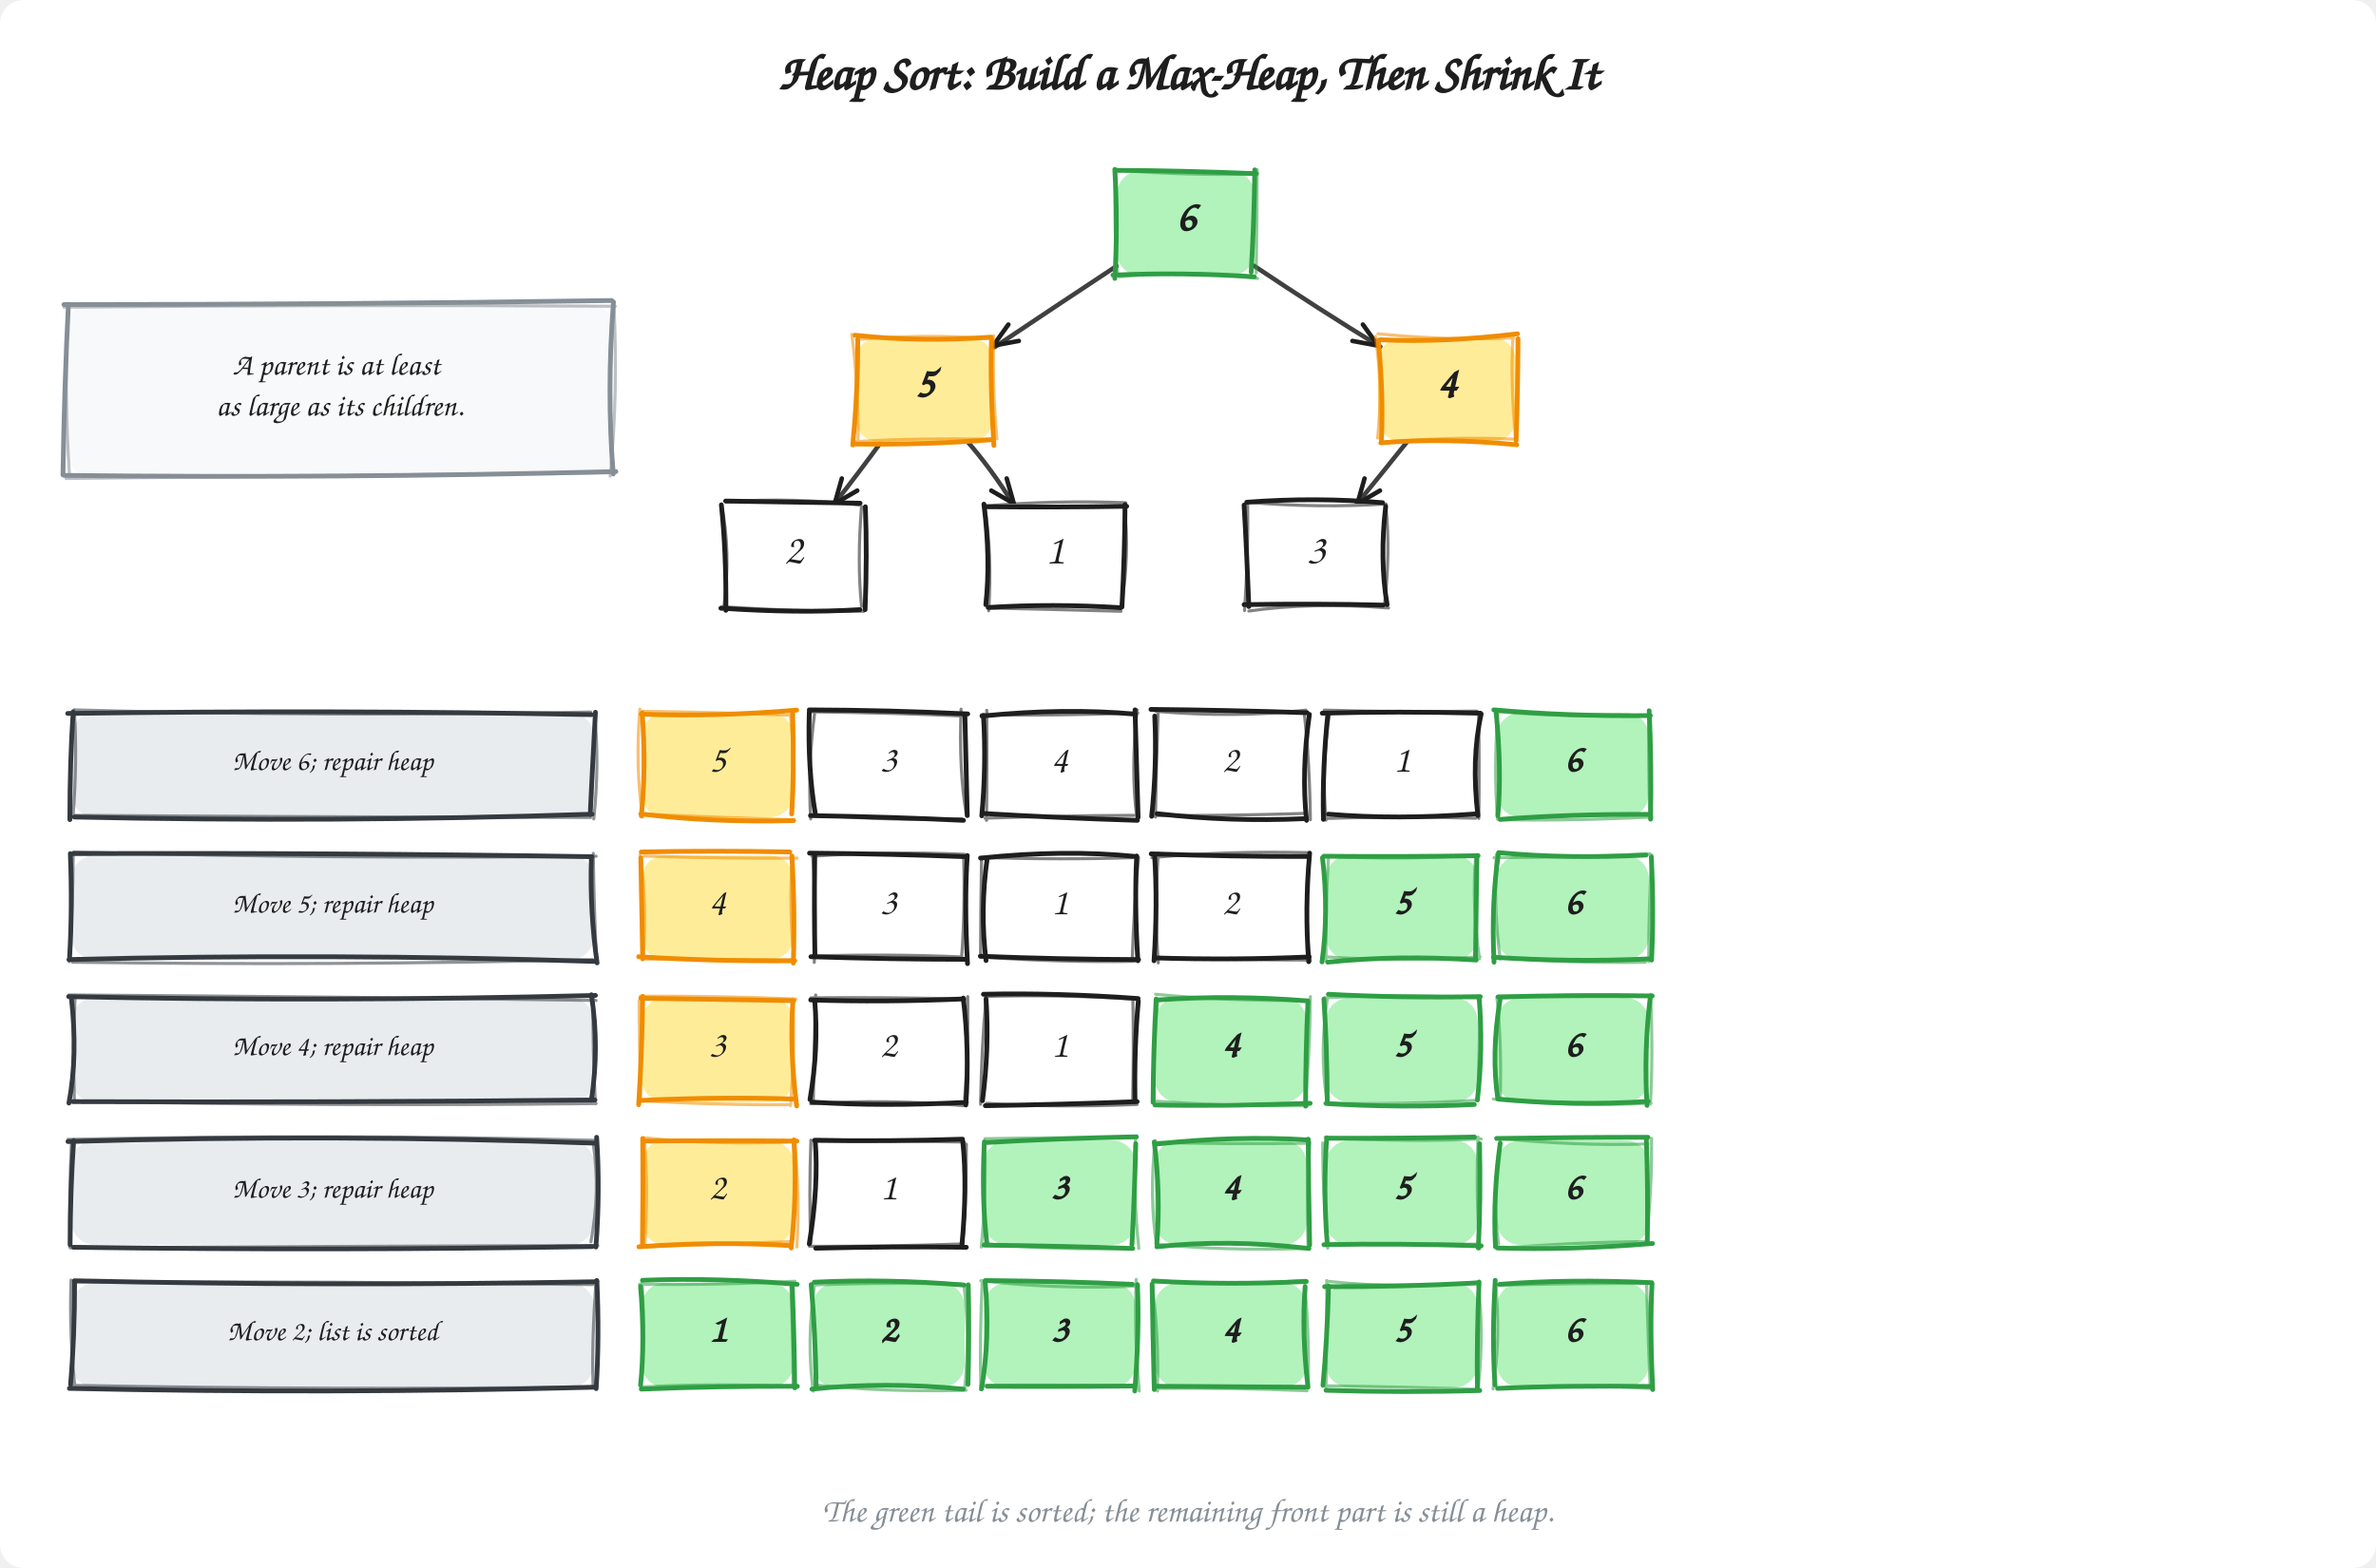
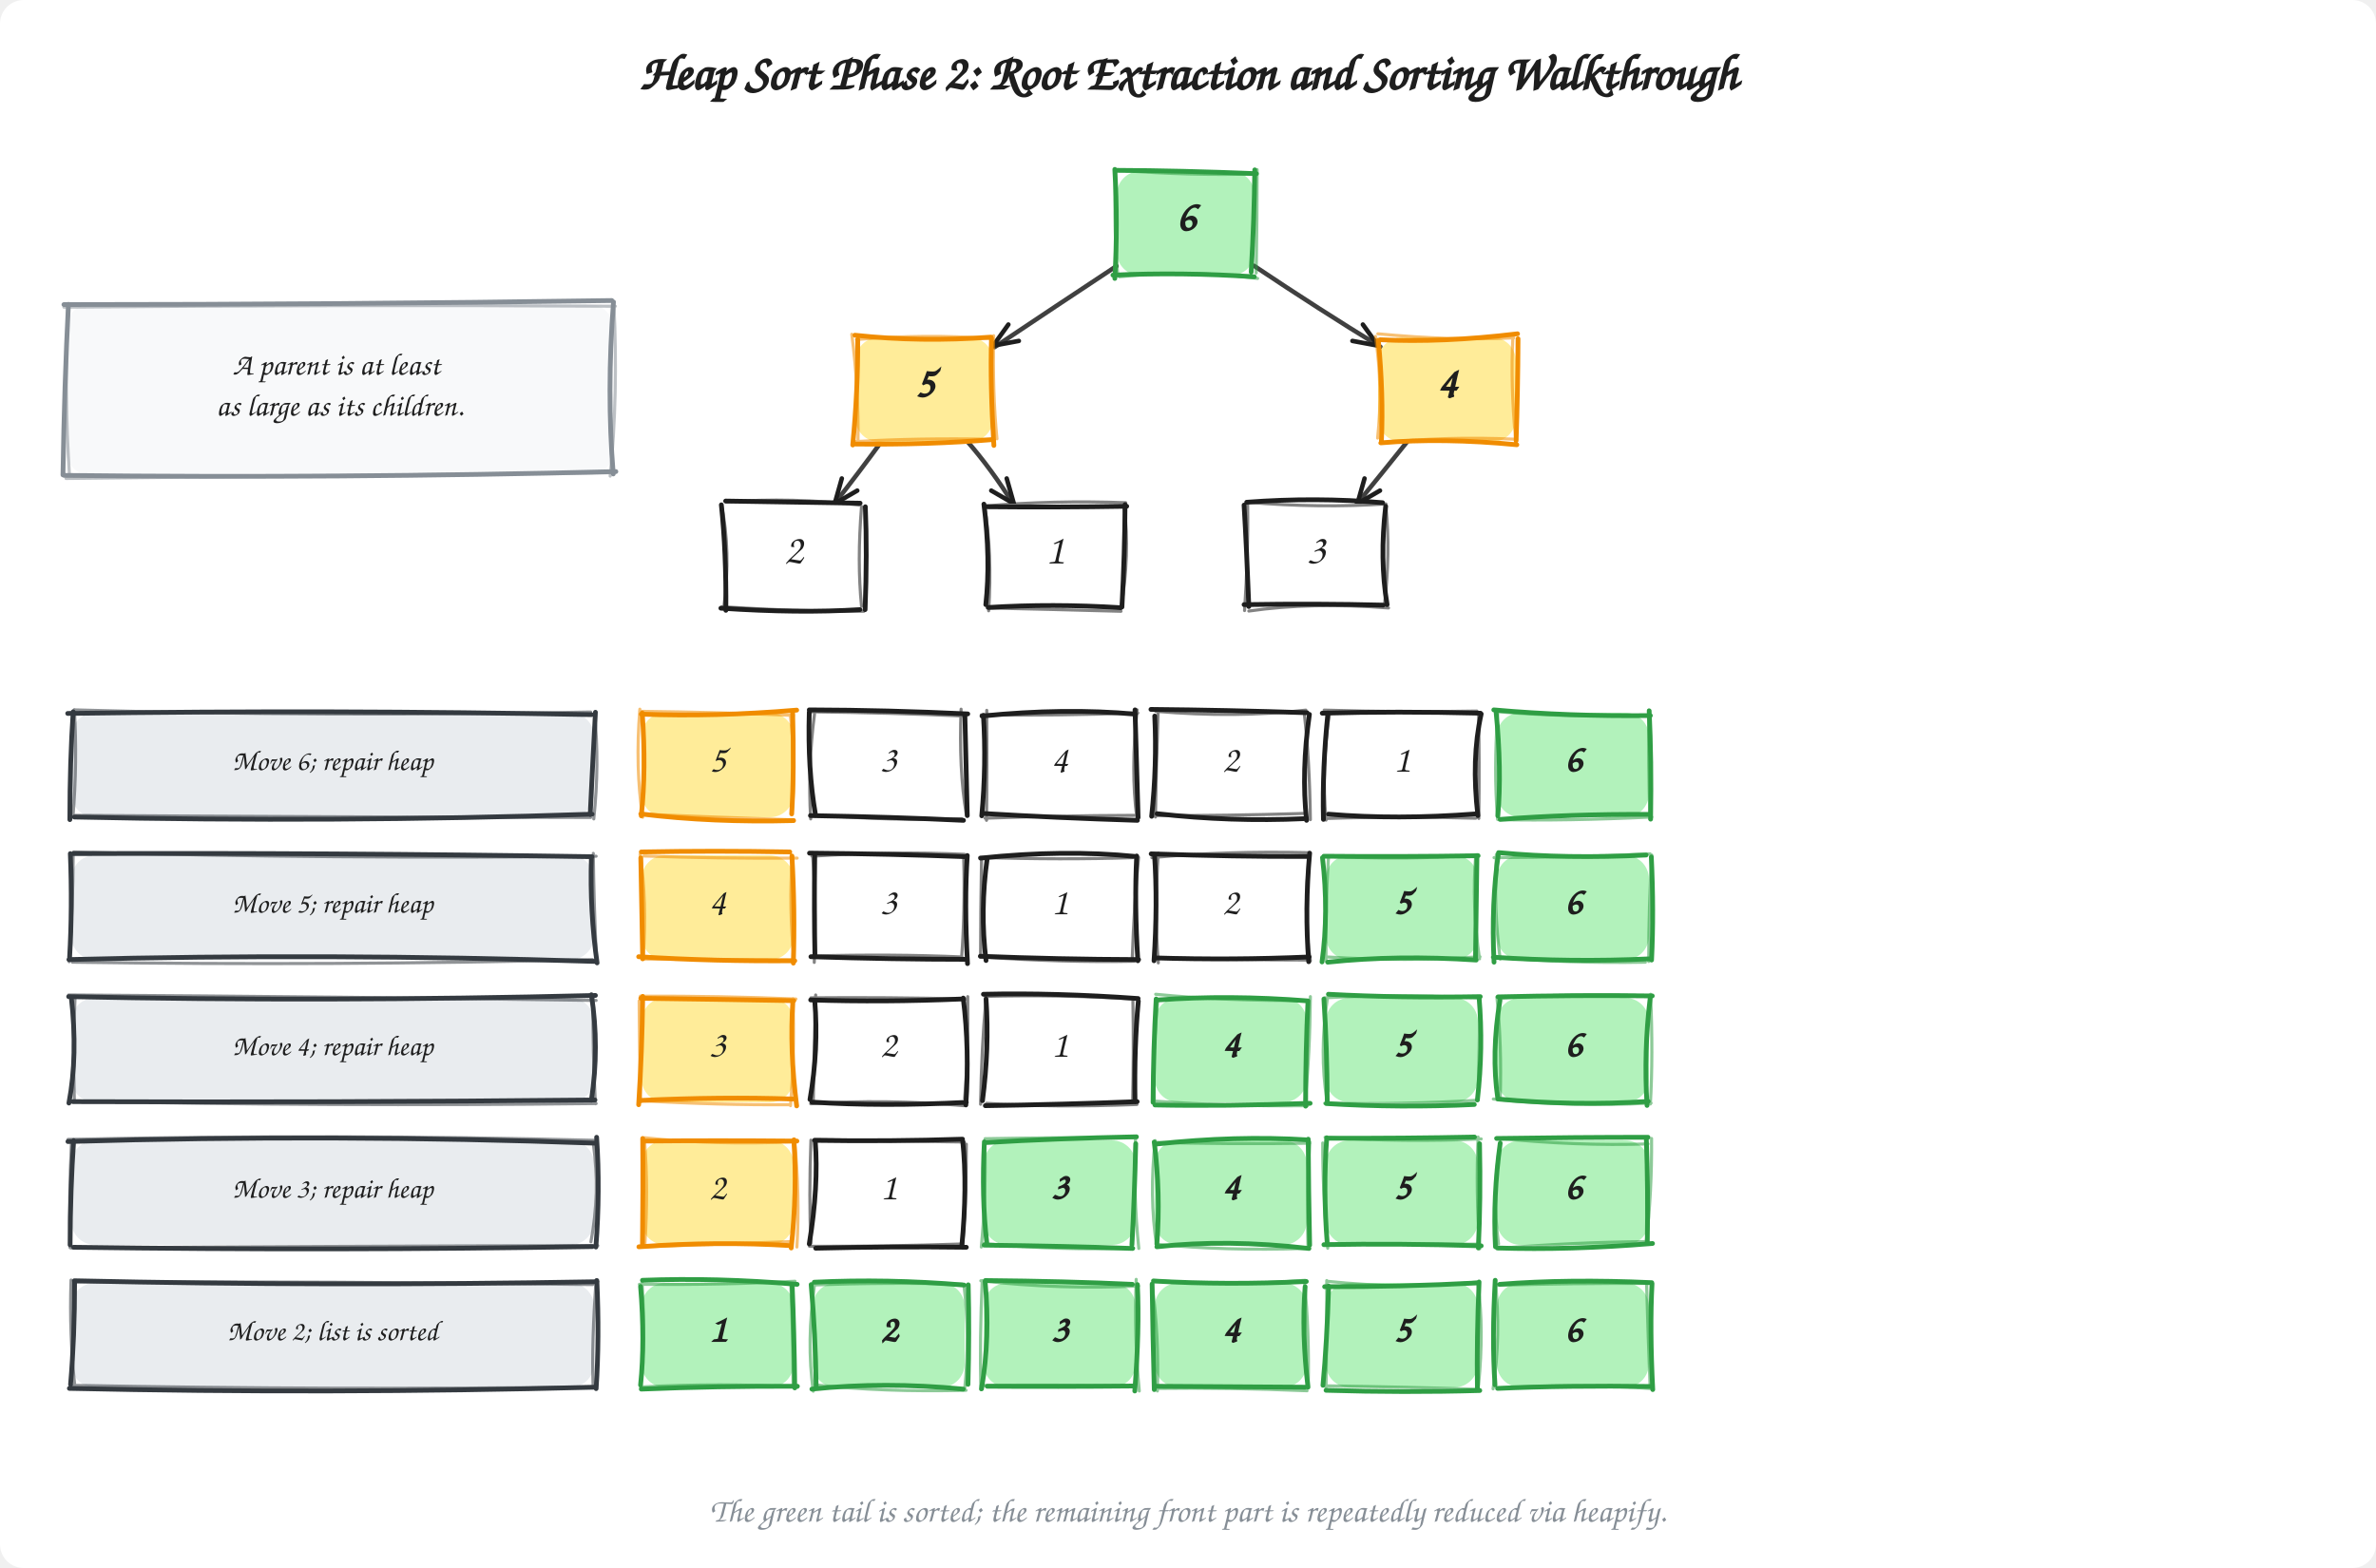
- <svg xmlns="http://www.w3.org/2000/svg" width="1000" height="660" viewBox="0 0 1000 660" role="img" aria-label="Heap Sort: Build a Max-Heap, Then Shrink It">
+ <svg xmlns="http://www.w3.org/2000/svg" width="1000" height="660" viewBox="0 0 1000 660" role="img" aria-label="Heap Sort Phase 2: Root Extraction and Sorting Walkthrough">
  <rect width="1000" height="660" fill="#ffffff" rx="10" />
  <text text-anchor="middle" dominant-baseline="central" font-family="&quot;Segoe Print&quot;, &quot;Bradley Hand&quot;, Chilanka, &quot;Comic Sans MS&quot;, &quot;Comic Neue&quot;, cursive" font-size="21" font-weight="bold" fill="#1e1e1e">
-     <tspan x="500.0" y="34.0">Heap Sort: Build a Max-Heap, Then Shrink It</tspan>
+     <tspan x="500.0" y="34.0">Heap Sort Phase 2: Root Extraction and Sorting Walkthrough</tspan>
  </text>
  <path d="M469.9 112.0 Q444.0 129.1 418.6 146.1" fill="none" stroke="#1e1e1e" stroke-width="1.9" stroke-linecap="round" opacity="0.85" />
  <path d="M424.4 136.6 L418.0 145.5 L428.8 143.5" fill="none" stroke="#1e1e1e" stroke-width="1.9" stroke-linecap="round" stroke-linejoin="round" />
  <path d="M527.8 111.9 Q555.3 130.3 581.0 146.0" fill="none" stroke="#1e1e1e" stroke-width="1.9" stroke-linecap="round" opacity="0.85" />
  <path d="M569.2 143.5 L580.0 145.5 L573.6 136.6" fill="none" stroke="#1e1e1e" stroke-width="1.9" stroke-linecap="round" stroke-linejoin="round" />
  <path d="M371.1 185.7 Q361.2 199.3 351.4 211.7" fill="none" stroke="#1e1e1e" stroke-width="1.9" stroke-linecap="round" opacity="0.85" />
  <path d="M354.3 201.4 L351.3 212.0 L360.8 206.5" fill="none" stroke="#1e1e1e" stroke-width="1.9" stroke-linecap="round" stroke-linejoin="round" />
  <path d="M406.6 185.2 Q417.4 197.5 426.7 212.6" fill="none" stroke="#1e1e1e" stroke-width="1.9" stroke-linecap="round" opacity="0.85" />
  <path d="M417.2 206.5 L426.7 212.0 L423.7 201.4" fill="none" stroke="#1e1e1e" stroke-width="1.9" stroke-linecap="round" stroke-linejoin="round" />
  <path d="M592.5 185.6 Q581.8 199.0 571.0 212.2" fill="none" stroke="#1e1e1e" stroke-width="1.9" stroke-linecap="round" opacity="0.85" />
  <path d="M574.3 201.4 L571.3 212.0 L580.8 206.5" fill="none" stroke="#1e1e1e" stroke-width="1.9" stroke-linecap="round" stroke-linejoin="round" />
  <rect x="28.0" y="128.0" width="230.0" height="72.0" rx="10" fill="#f8f9fa" />
  <path d="M26.9 128.2 Q142.4 128.2 257.5 126.5 M258.2 127.1 Q255.3 164.9 258.1 199.5 M259.2 198.5 Q142.5 201.4 27.0 200.1 M26.5 199.9 Q27.1 161.5 28.8 128.1" fill="none" stroke="#868e96" stroke-width="2" stroke-linecap="round" />
  <path d="M26.9 129.3 Q144.1 128.2 259.0 128.9 M258.4 128.6 Q260.2 166.1 256.8 200.4 M256.9 199.0 Q142.4 200.1 27.8 201.4 M29.3 201.1 Q26.9 165.2 28.6 129.1" fill="none" stroke="#868e96" stroke-width="1.3" stroke-linecap="round" opacity="0.55" />
  <text text-anchor="middle" dominant-baseline="central" font-family="&quot;Segoe Print&quot;, &quot;Bradley Hand&quot;, Chilanka, &quot;Comic Sans MS&quot;, &quot;Comic Neue&quot;, cursive" font-size="13" font-weight="normal" fill="#1e1e1e">
    <tspan x="143.0" y="155.4">A parent is at least</tspan>
    <tspan x="143.0" y="172.6">as large as its children.</tspan>
  </text>
  <rect x="470.0" y="72.0" width="58.0" height="44.0" rx="10" fill="#b2f2bb" />
  <path d="M470.1 71.7 Q496.4 71.8 528.8 73.1 M528.1 71.5 Q527.9 91.9 526.6 114.5 M527.9 116.5 Q497.4 114.5 468.4 115.8 M469.2 117.2 Q470.5 94.6 469.2 71.3" fill="none" stroke="#2f9e44" stroke-width="2" stroke-linecap="round" />
  <path d="M471.4 71.7 Q501.3 74.0 528.1 73.2 M529.1 71.4 Q529.1 91.2 528.7 114.9 M529.3 117.2 Q500.6 113.4 471.1 116.5 M470.4 115.2 Q468.7 96.8 469.5 72.2" fill="none" stroke="#2f9e44" stroke-width="1.3" stroke-linecap="round" opacity="0.55" />
  <text text-anchor="middle" dominant-baseline="central" font-family="&quot;Segoe Print&quot;, &quot;Bradley Hand&quot;, Chilanka, &quot;Comic Sans MS&quot;, &quot;Comic Neue&quot;, cursive" font-size="18" font-weight="bold" fill="#1e1e1e">
    <tspan x="499.0" y="94.0">6</tspan>
  </text>
  <rect x="360.0" y="142.0" width="58.0" height="44.0" rx="10" fill="#ffec99" />
  <path d="M359.8 141.1 Q387.5 144.1 417.1 141.9 M417.3 142.3 Q416.7 161.8 418.3 187.5 M418.2 185.0 Q390.7 187.3 359.2 186.9 M358.9 187.3 Q361.1 164.2 361.0 142.9" fill="none" stroke="#f08c00" stroke-width="2" stroke-linecap="round" />
  <path d="M360.5 142.9 Q389.7 140.5 416.6 142.5 M418.2 141.3 Q417.7 165.7 419.6 184.7 M417.4 184.9 Q386.2 184.3 359.6 185.9 M361.1 186.8 Q361.5 163.9 358.5 140.7" fill="none" stroke="#f08c00" stroke-width="1.3" stroke-linecap="round" opacity="0.55" />
  <text text-anchor="middle" dominant-baseline="central" font-family="&quot;Segoe Print&quot;, &quot;Bradley Hand&quot;, Chilanka, &quot;Comic Sans MS&quot;, &quot;Comic Neue&quot;, cursive" font-size="18" font-weight="bold" fill="#1e1e1e">
    <tspan x="389.0" y="164.0">5</tspan>
  </text>
  <rect x="580.0" y="142.0" width="58.0" height="44.0" rx="10" fill="#ffec99" />
  <path d="M580.9 143.0 Q607.0 144.3 638.7 140.5 M638.9 142.6 Q638.8 165.0 638.1 185.5 M638.4 187.2 Q607.1 184.2 581.2 186.4 M581.4 185.7 Q582.3 166.0 580.1 143.2" fill="none" stroke="#f08c00" stroke-width="2" stroke-linecap="round" />
  <path d="M579.9 140.5 Q611.0 143.5 637.1 142.2 M636.7 142.8 Q635.7 161.5 637.9 185.1 M638.3 184.9 Q607.7 183.5 580.8 186.6 M579.8 184.4 Q582.1 163.2 578.9 141.6" fill="none" stroke="#f08c00" stroke-width="1.3" stroke-linecap="round" opacity="0.55" />
  <text text-anchor="middle" dominant-baseline="central" font-family="&quot;Segoe Print&quot;, &quot;Bradley Hand&quot;, Chilanka, &quot;Comic Sans MS&quot;, &quot;Comic Neue&quot;, cursive" font-size="18" font-weight="bold" fill="#1e1e1e">
    <tspan x="609.0" y="164.0">4</tspan>
  </text>
  <rect x="305.0" y="212.0" width="58.0" height="44.0" rx="10" fill="#ffffff" />
  <path d="M305.4 210.9 Q336.5 211.4 362.0 211.8 M364.2 213.3 Q365.0 232.9 364.1 256.6 M361.9 256.6 Q336.3 258.2 303.4 256.0 M305.5 256.9 Q305.7 232.5 303.6 212.5" fill="none" stroke="#1e1e1e" stroke-width="2" stroke-linecap="round" />
  <path d="M305.6 211.3 Q333.7 209.2 361.6 212.6 M362.6 213.2 Q360.7 236.4 362.6 255.2 M363.6 257.3 Q335.8 257.4 303.9 255.4 M304.7 255.2 Q307.7 231.9 303.6 212.2" fill="none" stroke="#1e1e1e" stroke-width="1.3" stroke-linecap="round" opacity="0.55" />
  <text text-anchor="middle" dominant-baseline="central" font-family="&quot;Segoe Print&quot;, &quot;Bradley Hand&quot;, Chilanka, &quot;Comic Sans MS&quot;, &quot;Comic Neue&quot;, cursive" font-size="18" font-weight="normal" fill="#1e1e1e">
    <tspan x="334.0" y="234.0">2</tspan>
  </text>
  <rect x="415.0" y="212.0" width="58.0" height="44.0" rx="10" fill="#ffffff" />
  <path d="M415.0 213.3 Q444.8 213.6 474.2 213.1 M473.5 212.4 Q473.4 232.7 472.2 255.5 M471.7 255.8 Q442.9 254.0 416.0 255.7 M414.9 254.5 Q417.0 235.5 414.1 212.2" fill="none" stroke="#1e1e1e" stroke-width="2" stroke-linecap="round" />
  <path d="M414.4 213.0 Q443.4 210.5 473.8 211.6 M473.2 213.5 Q475.6 233.5 471.8 256.0 M471.8 257.3 Q442.9 256.5 415.5 255.9 M416.1 257.1 Q417.7 233.2 414.3 212.3" fill="none" stroke="#1e1e1e" stroke-width="1.3" stroke-linecap="round" opacity="0.55" />
  <text text-anchor="middle" dominant-baseline="central" font-family="&quot;Segoe Print&quot;, &quot;Bradley Hand&quot;, Chilanka, &quot;Comic Sans MS&quot;, &quot;Comic Neue&quot;, cursive" font-size="18" font-weight="normal" fill="#1e1e1e">
    <tspan x="444.0" y="234.0">1</tspan>
  </text>
  <rect x="525.0" y="212.0" width="58.0" height="44.0" rx="10" fill="#ffffff" />
  <path d="M524.7 211.4 Q553.8 209.2 581.9 211.6 M583.2 213.1 Q580.6 235.5 583.8 254.5 M582.1 254.7 Q554.5 254.0 523.6 254.5 M525.6 255.3 Q524.7 231.2 523.6 212.6" fill="none" stroke="#1e1e1e" stroke-width="2" stroke-linecap="round" />
  <path d="M524.9 211.4 Q556.0 214.0 583.3 212.1 M583.3 213.5 Q585.3 232.4 582.6 255.5 M584.4 255.9 Q551.9 253.4 525.6 257.2 M523.8 257.0 Q525.4 233.8 525.1 212.2" fill="none" stroke="#1e1e1e" stroke-width="1.3" stroke-linecap="round" opacity="0.55" />
  <text text-anchor="middle" dominant-baseline="central" font-family="&quot;Segoe Print&quot;, &quot;Bradley Hand&quot;, Chilanka, &quot;Comic Sans MS&quot;, &quot;Comic Neue&quot;, cursive" font-size="18" font-weight="normal" fill="#1e1e1e">
    <tspan x="554.0" y="234.0">3</tspan>
  </text>
  <rect x="30.0" y="300.0" width="220.0" height="44.0" rx="10" fill="#e9ecef" />
  <path d="M28.5 300.3 Q141.1 298.7 248.9 300.8 M250.6 299.8 Q249.3 324.1 248.4 342.9 M249.2 342.7 Q141.1 346.3 31.3 343.9 M29.4 345.0 Q29.4 320.5 30.8 299.6" fill="none" stroke="#343a40" stroke-width="2" stroke-linecap="round" />
  <path d="M31.2 298.8 Q137.9 301.8 248.6 299.7 M250.2 300.2 Q252.4 321.5 249.9 344.7 M248.6 344.1 Q138.9 343.9 30.0 343.2 M30.7 343.9 Q32.6 320.8 31.3 298.7" fill="none" stroke="#343a40" stroke-width="1.3" stroke-linecap="round" opacity="0.55" />
  <text text-anchor="middle" dominant-baseline="central" font-family="&quot;Segoe Print&quot;, &quot;Bradley Hand&quot;, Chilanka, &quot;Comic Sans MS&quot;, &quot;Comic Neue&quot;, cursive" font-size="12" font-weight="normal" fill="#1e1e1e">
    <tspan x="140.0" y="322.0">Move 6; repair heap</tspan>
  </text>
  <rect x="270.0" y="300.0" width="64.0" height="44.0" rx="10" fill="#ffec99" />
  <path d="M269.9 300.6 Q300.9 301.8 335.3 298.9 M333.6 299.7 Q334.3 324.7 333.2 342.6 M334.0 345.4 Q299.8 346.3 269.7 342.6 M269.9 343.4 Q272.0 324.0 270.3 300.1" fill="none" stroke="#f08c00" stroke-width="2" stroke-linecap="round" />
  <path d="M269.2 299.4 Q303.2 299.8 333.9 301.1 M332.7 301.4 Q335.1 323.9 333.3 342.6 M334.2 345.1 Q301.3 344.0 270.2 342.7 M270.5 344.0 Q267.3 323.2 269.3 298.5" fill="none" stroke="#f08c00" stroke-width="1.3" stroke-linecap="round" opacity="0.55" />
  <text text-anchor="middle" dominant-baseline="central" font-family="&quot;Segoe Print&quot;, &quot;Bradley Hand&quot;, Chilanka, &quot;Comic Sans MS&quot;, &quot;Comic Neue&quot;, cursive" font-size="16" font-weight="normal" fill="#1e1e1e">
    <tspan x="302.0" y="322.0">5</tspan>
  </text>
  <rect x="342.0" y="300.0" width="64.0" height="44.0" rx="10" fill="#ffffff" />
  <path d="M340.6 298.8 Q373.8 298.9 407.3 300.5 M406.1 301.1 Q406.6 324.7 407.1 343.3 M405.5 345.3 Q376.5 343.9 341.1 343.3 M343.2 342.8 Q339.9 323.8 340.6 299.7" fill="none" stroke="#1e1e1e" stroke-width="2" stroke-linecap="round" />
  <path d="M340.7 299.6 Q375.0 300.0 406.0 301.4 M404.5 298.5 Q403.5 324.0 406.7 342.9 M404.8 344.6 Q375.6 345.6 343.2 343.0 M341.2 344.7 Q339.9 322.9 342.8 300.6" fill="none" stroke="#1e1e1e" stroke-width="1.3" stroke-linecap="round" opacity="0.55" />
  <text text-anchor="middle" dominant-baseline="central" font-family="&quot;Segoe Print&quot;, &quot;Bradley Hand&quot;, Chilanka, &quot;Comic Sans MS&quot;, &quot;Comic Neue&quot;, cursive" font-size="16" font-weight="normal" fill="#1e1e1e">
    <tspan x="374.0" y="322.0">3</tspan>
  </text>
  <rect x="414.0" y="300.0" width="64.0" height="44.0" rx="10" fill="#ffffff" />
  <path d="M413.3 301.4 Q448.1 297.9 477.9 300.6 M477.7 298.8 Q478.4 322.4 479.0 344.1 M478.7 345.3 Q443.6 344.2 413.7 342.4 M413.2 343.4 Q415.2 321.8 413.9 301.1" fill="none" stroke="#1e1e1e" stroke-width="2" stroke-linecap="round" />
  <path d="M413.0 300.9 Q444.5 301.3 478.9 300.1 M478.6 298.8 Q475.8 324.5 478.5 344.4 M477.3 343.2 Q444.9 343.3 414.6 344.4 M415.2 345.3 Q415.5 324.7 415.3 299.0" fill="none" stroke="#1e1e1e" stroke-width="1.3" stroke-linecap="round" opacity="0.55" />
  <text text-anchor="middle" dominant-baseline="central" font-family="&quot;Segoe Print&quot;, &quot;Bradley Hand&quot;, Chilanka, &quot;Comic Sans MS&quot;, &quot;Comic Neue&quot;, cursive" font-size="16" font-weight="normal" fill="#1e1e1e">
    <tspan x="446.0" y="322.0">4</tspan>
  </text>
  <rect x="486.0" y="300.0" width="64.0" height="44.0" rx="10" fill="#ffffff" />
  <path d="M484.4 298.6 Q516.5 298.9 550.1 300.0 M551.1 300.7 Q547.7 324.6 549.9 345.3 M548.6 344.6 Q518.3 346.0 487.0 342.5 M484.7 343.6 Q487.0 322.0 486.0 301.4" fill="none" stroke="#1e1e1e" stroke-width="2" stroke-linecap="round" />
  <path d="M486.4 299.4 Q520.1 302.3 549.6 298.9 M549.0 300.9 Q551.2 320.3 551.5 345.0 M548.6 342.4 Q516.0 343.4 484.6 343.3 M486.3 343.9 Q486.6 322.8 487.4 300.3" fill="none" stroke="#1e1e1e" stroke-width="1.3" stroke-linecap="round" opacity="0.55" />
  <text text-anchor="middle" dominant-baseline="central" font-family="&quot;Segoe Print&quot;, &quot;Bradley Hand&quot;, Chilanka, &quot;Comic Sans MS&quot;, &quot;Comic Neue&quot;, cursive" font-size="16" font-weight="normal" fill="#1e1e1e">
    <tspan x="518.0" y="322.0">2</tspan>
  </text>
  <rect x="558.0" y="300.0" width="64.0" height="44.0" rx="10" fill="#ffffff" />
  <path d="M556.5 300.2 Q587.7 299.3 623.1 300.2 M623.4 300.5 Q619.2 319.3 622.0 343.3 M620.9 342.6 Q587.9 345.1 559.1 342.7 M557.0 344.9 Q556.5 323.3 558.9 300.1" fill="none" stroke="#1e1e1e" stroke-width="2" stroke-linecap="round" />
  <path d="M557.3 298.9 Q590.5 299.9 621.6 299.3 M622.3 300.3 Q622.7 319.9 622.4 344.5 M621.1 344.4 Q589.4 343.5 558.6 344.5 M558.1 345.2 Q556.1 322.7 559.6 299.9" fill="none" stroke="#1e1e1e" stroke-width="1.3" stroke-linecap="round" opacity="0.55" />
  <text text-anchor="middle" dominant-baseline="central" font-family="&quot;Segoe Print&quot;, &quot;Bradley Hand&quot;, Chilanka, &quot;Comic Sans MS&quot;, &quot;Comic Neue&quot;, cursive" font-size="16" font-weight="normal" fill="#1e1e1e">
    <tspan x="590.0" y="322.0">1</tspan>
  </text>
  <rect x="630.0" y="300.0" width="64.0" height="44.0" rx="10" fill="#b2f2bb" />
  <path d="M628.7 298.8 Q660.2 301.6 694.6 301.2 M694.1 299.2 Q695.1 319.9 694.7 344.8 M694.4 342.8 Q660.8 342.6 631.4 344.9 M630.4 343.4 Q632.1 324.3 629.6 298.9" fill="none" stroke="#2f9e44" stroke-width="2" stroke-linecap="round" />
  <path d="M630.5 299.6 Q662.1 302.1 693.7 301.1 M693.9 298.9 Q693.7 320.8 694.4 344.7 M695.2 343.9 Q659.5 345.6 630.5 345.0 M630.3 344.9 Q628.6 324.0 630.4 299.7" fill="none" stroke="#2f9e44" stroke-width="1.3" stroke-linecap="round" opacity="0.55" />
  <text text-anchor="middle" dominant-baseline="central" font-family="&quot;Segoe Print&quot;, &quot;Bradley Hand&quot;, Chilanka, &quot;Comic Sans MS&quot;, &quot;Comic Neue&quot;, cursive" font-size="16" font-weight="bold" fill="#1e1e1e">
    <tspan x="662.0" y="322.0">6</tspan>
  </text>
  <rect x="30.0" y="360.0" width="220.0" height="44.0" rx="10" fill="#e9ecef" />
  <path d="M30.9 359.3 Q140.7 358.9 249.2 360.6 M248.9 361.2 Q248.2 383.5 251.3 405.3 M251.0 404.7 Q137.5 401.1 29.0 403.9 M29.3 402.9 Q30.5 381.9 29.6 359.3" fill="none" stroke="#343a40" stroke-width="2" stroke-linecap="round" />
  <path d="M31.0 358.6 Q140.6 361.7 250.9 360.4 M249.7 359.2 Q249.9 379.6 251.1 405.2 M249.4 403.9 Q140.6 406.6 30.5 405.0 M29.1 404.8 Q30.7 382.6 30.8 359.5" fill="none" stroke="#343a40" stroke-width="1.3" stroke-linecap="round" opacity="0.55" />
  <text text-anchor="middle" dominant-baseline="central" font-family="&quot;Segoe Print&quot;, &quot;Bradley Hand&quot;, Chilanka, &quot;Comic Sans MS&quot;, &quot;Comic Neue&quot;, cursive" font-size="12" font-weight="normal" fill="#1e1e1e">
    <tspan x="140.0" y="382.0">Move 5; repair heap</tspan>
  </text>
  <rect x="270.0" y="360.0" width="64.0" height="44.0" rx="10" fill="#ffec99" />
  <path d="M269.9 358.6 Q300.8 358.0 332.4 358.6 M333.3 360.3 Q334.6 382.6 333.9 405.4 M334.5 404.4 Q300.5 404.7 268.8 402.7 M270.5 403.6 Q270.1 384.1 269.7 361.1" fill="none" stroke="#f08c00" stroke-width="2" stroke-linecap="round" />
  <path d="M271.0 360.3 Q300.4 361.4 335.5 361.2 M333.5 360.4 Q331.9 382.0 334.3 405.0 M334.4 404.1 Q302.7 403.8 270.2 403.7 M270.7 403.0 Q272.4 379.6 269.4 359.6" fill="none" stroke="#f08c00" stroke-width="1.3" stroke-linecap="round" opacity="0.55" />
  <text text-anchor="middle" dominant-baseline="central" font-family="&quot;Segoe Print&quot;, &quot;Bradley Hand&quot;, Chilanka, &quot;Comic Sans MS&quot;, &quot;Comic Neue&quot;, cursive" font-size="16" font-weight="normal" fill="#1e1e1e">
    <tspan x="302.0" y="382.0">4</tspan>
  </text>
  <rect x="342.0" y="360.0" width="64.0" height="44.0" rx="10" fill="#ffffff" />
  <path d="M340.7 359.1 Q375.0 359.4 406.4 360.6 M407.1 360.1 Q405.8 380.1 407.2 405.6 M406.7 403.8 Q376.2 403.8 341.3 402.7 M343.0 402.6 Q342.6 383.7 342.9 360.4" fill="none" stroke="#1e1e1e" stroke-width="2" stroke-linecap="round" />
  <path d="M341.7 360.4 Q375.3 358.2 405.9 359.6 M405.6 361.4 Q406.2 383.5 404.7 403.3 M404.9 402.8 Q375.6 401.5 341.9 402.4 M342.7 405.1 Q343.6 379.2 342.1 361.2" fill="none" stroke="#1e1e1e" stroke-width="1.3" stroke-linecap="round" opacity="0.55" />
  <text text-anchor="middle" dominant-baseline="central" font-family="&quot;Segoe Print&quot;, &quot;Bradley Hand&quot;, Chilanka, &quot;Comic Sans MS&quot;, &quot;Comic Neue&quot;, cursive" font-size="16" font-weight="normal" fill="#1e1e1e">
    <tspan x="374.0" y="382.0">3</tspan>
  </text>
  <rect x="414.0" y="360.0" width="64.0" height="44.0" rx="10" fill="#ffffff" />
  <path d="M412.7 361.2 Q447.9 357.5 477.9 360.5 M478.4 360.3 Q477.4 380.6 478.9 404.4 M479.2 403.9 Q445.0 403.8 412.6 402.5 M415.0 404.3 Q412.4 383.4 415.5 361.2" fill="none" stroke="#1e1e1e" stroke-width="2" stroke-linecap="round" />
  <path d="M412.4 360.9 Q447.3 362.0 476.6 361.0 M479.2 360.9 Q477.4 379.2 476.5 404.2 M477.5 404.6 Q447.8 405.2 413.0 402.8 M412.7 402.9 Q412.7 384.8 413.1 361.3" fill="none" stroke="#1e1e1e" stroke-width="1.3" stroke-linecap="round" opacity="0.55" />
  <text text-anchor="middle" dominant-baseline="central" font-family="&quot;Segoe Print&quot;, &quot;Bradley Hand&quot;, Chilanka, &quot;Comic Sans MS&quot;, &quot;Comic Neue&quot;, cursive" font-size="16" font-weight="normal" fill="#1e1e1e">
    <tspan x="446.0" y="382.0">1</tspan>
  </text>
  <rect x="486.0" y="360.0" width="64.0" height="44.0" rx="10" fill="#ffffff" />
  <path d="M484.5 359.4 Q519.7 360.6 549.9 360.5 M551.2 359.1 Q549.1 382.7 550.8 404.8 M551.0 402.8 Q518.7 404.2 486.0 403.2 M485.7 404.4 Q487.3 380.2 485.9 359.6" fill="none" stroke="#1e1e1e" stroke-width="2" stroke-linecap="round" />
  <path d="M484.8 361.0 Q515.6 358.1 550.7 358.9 M551.3 359.3 Q548.2 383.3 551.5 404.4 M550.2 404.1 Q518.6 404.1 487.2 403.0 M487.5 405.3 Q485.8 383.3 487.5 359.1" fill="none" stroke="#1e1e1e" stroke-width="1.3" stroke-linecap="round" opacity="0.55" />
  <text text-anchor="middle" dominant-baseline="central" font-family="&quot;Segoe Print&quot;, &quot;Bradley Hand&quot;, Chilanka, &quot;Comic Sans MS&quot;, &quot;Comic Neue&quot;, cursive" font-size="16" font-weight="normal" fill="#1e1e1e">
    <tspan x="518.0" y="382.0">2</tspan>
  </text>
  <rect x="558.0" y="360.0" width="64.0" height="44.0" rx="10" fill="#b2f2bb" />
  <path d="M557.2 360.4 Q589.4 360.7 622.1 360.2 M621.6 360.7 Q621.3 384.4 621.0 403.4 M621.3 404.1 Q588.1 401.9 558.8 405.0 M556.4 404.9 Q559.3 384.0 556.6 361.0" fill="none" stroke="#2f9e44" stroke-width="2" stroke-linecap="round" />
  <path d="M557.0 360.3 Q592.8 362.3 622.0 359.7 M621.1 359.9 Q619.4 381.2 622.7 403.6 M622.9 402.7 Q591.9 404.9 558.5 402.8 M558.1 404.5 Q557.8 381.8 559.1 361.2" fill="none" stroke="#2f9e44" stroke-width="1.3" stroke-linecap="round" opacity="0.55" />
  <text text-anchor="middle" dominant-baseline="central" font-family="&quot;Segoe Print&quot;, &quot;Bradley Hand&quot;, Chilanka, &quot;Comic Sans MS&quot;, &quot;Comic Neue&quot;, cursive" font-size="16" font-weight="bold" fill="#1e1e1e">
    <tspan x="590.0" y="382.0">5</tspan>
  </text>
  <rect x="630.0" y="360.0" width="64.0" height="44.0" rx="10" fill="#b2f2bb" />
  <path d="M631.0 358.9 Q659.2 361.6 692.8 359.9 M695.0 360.7 Q696.1 383.6 695.1 404.1 M694.2 403.6 Q661.2 405.1 628.5 402.9 M628.8 405.0 Q627.6 380.1 630.7 358.9" fill="none" stroke="#2f9e44" stroke-width="2" stroke-linecap="round" />
  <path d="M628.8 361.0 Q662.2 360.9 694.5 359.4 M695.2 359.9 Q693.9 381.4 693.9 404.7 M692.5 405.0 Q659.8 405.6 630.3 402.9 M631.4 403.7 Q628.6 383.0 629.8 359.6" fill="none" stroke="#2f9e44" stroke-width="1.3" stroke-linecap="round" opacity="0.55" />
  <text text-anchor="middle" dominant-baseline="central" font-family="&quot;Segoe Print&quot;, &quot;Bradley Hand&quot;, Chilanka, &quot;Comic Sans MS&quot;, &quot;Comic Neue&quot;, cursive" font-size="16" font-weight="bold" fill="#1e1e1e">
    <tspan x="662.0" y="382.0">6</tspan>
  </text>
  <rect x="30.0" y="420.0" width="220.0" height="44.0" rx="10" fill="#e9ecef" />
  <path d="M28.9 419.5 Q137.8 421.8 250.6 419.0 M248.9 418.7 Q252.3 440.7 248.9 463.1 M250.4 463.0 Q140.3 464.1 30.7 463.7 M29.0 464.3 Q32.8 444.3 30.0 419.7" fill="none" stroke="#343a40" stroke-width="2" stroke-linecap="round" />
  <path d="M28.9 418.8 Q142.6 419.5 250.9 421.1 M249.6 419.2 Q249.4 443.3 250.6 464.6 M250.9 464.5 Q138.7 465.8 31.3 463.5 M31.3 463.5 Q30.6 439.7 31.6 419.7" fill="none" stroke="#343a40" stroke-width="1.3" stroke-linecap="round" opacity="0.55" />
  <text text-anchor="middle" dominant-baseline="central" font-family="&quot;Segoe Print&quot;, &quot;Bradley Hand&quot;, Chilanka, &quot;Comic Sans MS&quot;, &quot;Comic Neue&quot;, cursive" font-size="12" font-weight="normal" fill="#1e1e1e">
    <tspan x="140.0" y="442.0">Move 4; repair heap</tspan>
  </text>
  <rect x="270.0" y="420.0" width="64.0" height="44.0" rx="10" fill="#ffec99" />
  <path d="M269.7 420.2 Q300.2 420.6 334.1 421.2 M333.7 421.5 Q332.3 441.8 335.3 465.5 M333.6 462.6 Q303.6 461.6 269.5 463.2 M268.8 465.0 Q270.2 442.9 270.5 419.4" fill="none" stroke="#f08c00" stroke-width="2" stroke-linecap="round" />
  <path d="M269.5 419.3 Q304.4 419.2 335.0 420.5 M333.7 420.3 Q334.6 442.2 332.7 465.4 M332.5 465.0 Q302.1 465.2 269.5 463.3 M269.7 463.8 Q269.1 442.1 269.0 421.3" fill="none" stroke="#f08c00" stroke-width="1.3" stroke-linecap="round" opacity="0.55" />
  <text text-anchor="middle" dominant-baseline="central" font-family="&quot;Segoe Print&quot;, &quot;Bradley Hand&quot;, Chilanka, &quot;Comic Sans MS&quot;, &quot;Comic Neue&quot;, cursive" font-size="16" font-weight="normal" fill="#1e1e1e">
    <tspan x="302.0" y="442.0">3</tspan>
  </text>
  <rect x="342.0" y="420.0" width="64.0" height="44.0" rx="10" fill="#ffffff" />
  <path d="M341.2 420.9 Q371.9 421.9 404.7 420.5 M405.4 420.1 Q408.1 441.8 406.5 465.1 M406.7 464.0 Q371.4 465.8 341.7 463.9 M340.9 462.8 Q344.6 441.5 342.9 421.1" fill="none" stroke="#1e1e1e" stroke-width="2" stroke-linecap="round" />
  <path d="M341.3 420.0 Q373.4 419.7 406.6 420.5 M407.3 419.5 Q407.6 442.3 406.0 462.5 M405.6 465.4 Q372.8 462.5 341.2 464.6 M342.3 463.2 Q342.6 439.6 343.3 418.8" fill="none" stroke="#1e1e1e" stroke-width="1.3" stroke-linecap="round" opacity="0.55" />
  <text text-anchor="middle" dominant-baseline="central" font-family="&quot;Segoe Print&quot;, &quot;Bradley Hand&quot;, Chilanka, &quot;Comic Sans MS&quot;, &quot;Comic Neue&quot;, cursive" font-size="16" font-weight="normal" fill="#1e1e1e">
    <tspan x="374.0" y="442.0">2</tspan>
  </text>
  <rect x="414.0" y="420.0" width="64.0" height="44.0" rx="10" fill="#ffffff" />
  <path d="M413.9 418.5 Q444.0 417.8 479.0 420.3 M479.1 421.4 Q477.3 440.6 477.7 463.8 M478.6 463.7 Q447.7 464.9 414.7 465.4 M413.5 463.3 Q416.4 441.2 415.0 420.5" fill="none" stroke="#1e1e1e" stroke-width="2" stroke-linecap="round" />
  <path d="M414.6 419.4 Q446.5 418.6 477.2 420.5 M476.8 420.3 Q477.2 442.8 476.7 463.7 M478.5 464.9 Q443.2 466.3 415.2 464.4 M412.7 464.8 Q413.1 440.8 414.9 421.5" fill="none" stroke="#1e1e1e" stroke-width="1.3" stroke-linecap="round" opacity="0.55" />
  <text text-anchor="middle" dominant-baseline="central" font-family="&quot;Segoe Print&quot;, &quot;Bradley Hand&quot;, Chilanka, &quot;Comic Sans MS&quot;, &quot;Comic Neue&quot;, cursive" font-size="16" font-weight="normal" fill="#1e1e1e">
    <tspan x="446.0" y="442.0">1</tspan>
  </text>
  <rect x="486.0" y="420.0" width="64.0" height="44.0" rx="10" fill="#b2f2bb" />
  <path d="M487.4 420.9 Q517.1 418.7 550.5 421.3 M550.5 421.3 Q549.5 442.6 549.5 465.6 M551.4 464.4 Q515.2 465.7 486.1 465.1 M485.3 464.0 Q485.4 441.7 486.6 420.5" fill="none" stroke="#2f9e44" stroke-width="2" stroke-linecap="round" />
  <path d="M486.4 418.5 Q515.6 421.4 551.3 421.1 M551.5 419.5 Q551.3 443.7 549.3 463.3 M550.3 465.4 Q518.0 465.8 486.3 463.5 M485.8 463.0 Q485.2 442.2 487.3 420.9" fill="none" stroke="#2f9e44" stroke-width="1.3" stroke-linecap="round" opacity="0.55" />
  <text text-anchor="middle" dominant-baseline="central" font-family="&quot;Segoe Print&quot;, &quot;Bradley Hand&quot;, Chilanka, &quot;Comic Sans MS&quot;, &quot;Comic Neue&quot;, cursive" font-size="16" font-weight="bold" fill="#1e1e1e">
    <tspan x="518.0" y="442.0">4</tspan>
  </text>
  <rect x="558.0" y="420.0" width="64.0" height="44.0" rx="10" fill="#b2f2bb" />
  <path d="M559.1 418.5 Q588.7 420.1 623.0 419.5 M622.5 419.7 Q624.3 441.1 621.8 463.0 M620.5 464.9 Q589.2 466.4 558.2 464.5 M558.6 463.4 Q558.5 440.6 557.2 420.5" fill="none" stroke="#2f9e44" stroke-width="2" stroke-linecap="round" />
  <path d="M557.5 420.0 Q589.6 418.2 623.0 420.1 M622.9 419.5 Q622.6 440.1 622.1 462.6 M622.0 463.1 Q590.5 465.0 557.5 464.4 M558.4 462.8 Q555.3 443.0 558.6 420.7" fill="none" stroke="#2f9e44" stroke-width="1.3" stroke-linecap="round" opacity="0.55" />
  <text text-anchor="middle" dominant-baseline="central" font-family="&quot;Segoe Print&quot;, &quot;Bradley Hand&quot;, Chilanka, &quot;Comic Sans MS&quot;, &quot;Comic Neue&quot;, cursive" font-size="16" font-weight="bold" fill="#1e1e1e">
    <tspan x="590.0" y="442.0">5</tspan>
  </text>
  <rect x="630.0" y="420.0" width="64.0" height="44.0" rx="10" fill="#b2f2bb" />
  <path d="M630.5 419.6 Q663.1 418.8 695.4 419.2 M694.5 420.3 Q691.8 442.6 693.2 465.3 M693.7 463.6 Q662.9 465.6 630.4 462.6 M630.4 462.5 Q627.6 443.4 631.3 421.1" fill="none" stroke="#2f9e44" stroke-width="2" stroke-linecap="round" />
  <path d="M630.4 420.3 Q662.7 417.8 694.5 419.2 M694.7 418.5 Q695.8 444.4 694.6 464.7 M694.9 464.3 Q661.2 466.1 628.5 462.6 M631.4 462.4 Q632.1 439.6 630.0 419.7" fill="none" stroke="#2f9e44" stroke-width="1.3" stroke-linecap="round" opacity="0.55" />
  <text text-anchor="middle" dominant-baseline="central" font-family="&quot;Segoe Print&quot;, &quot;Bradley Hand&quot;, Chilanka, &quot;Comic Sans MS&quot;, &quot;Comic Neue&quot;, cursive" font-size="16" font-weight="bold" fill="#1e1e1e">
    <tspan x="662.0" y="442.0">6</tspan>
  </text>
  <rect x="30.0" y="480.0" width="220.0" height="44.0" rx="10" fill="#e9ecef" />
  <path d="M28.6 480.5 Q140.7 477.2 250.9 481.2 M251.1 478.7 Q252.6 501.1 250.8 524.9 M249.3 524.7 Q140.6 526.5 31.0 525.0 M29.5 524.0 Q29.6 500.2 31.0 480.1" fill="none" stroke="#343a40" stroke-width="2" stroke-linecap="round" />
  <path d="M28.6 479.6 Q142.6 477.2 251.1 480.0 M249.7 481.2 Q252.6 502.3 248.7 522.7 M251.6 524.3 Q137.9 524.5 29.8 525.3 M29.5 525.2 Q28.9 504.6 30.1 480.4" fill="none" stroke="#343a40" stroke-width="1.3" stroke-linecap="round" opacity="0.55" />
  <text text-anchor="middle" dominant-baseline="central" font-family="&quot;Segoe Print&quot;, &quot;Bradley Hand&quot;, Chilanka, &quot;Comic Sans MS&quot;, &quot;Comic Neue&quot;, cursive" font-size="12" font-weight="normal" fill="#1e1e1e">
    <tspan x="140.0" y="502.0">Move 3; repair heap</tspan>
  </text>
  <rect x="270.0" y="480.0" width="64.0" height="44.0" rx="10" fill="#ffec99" />
  <path d="M271.0 480.3 Q301.1 480.0 335.4 480.3 M334.1 479.8 Q335.6 501.2 333.0 525.3 M332.6 524.3 Q302.0 522.4 268.9 524.8 M270.4 524.3 Q270.7 499.8 270.5 479.2" fill="none" stroke="#f08c00" stroke-width="2" stroke-linecap="round" />
  <path d="M271.3 478.9 Q301.1 482.1 334.3 480.6 M334.4 479.4 Q336.7 503.7 335.4 524.9 M333.1 522.6 Q301.2 523.7 268.6 524.9 M271.4 524.2 Q272.9 500.4 271.3 480.7" fill="none" stroke="#f08c00" stroke-width="1.3" stroke-linecap="round" opacity="0.55" />
  <text text-anchor="middle" dominant-baseline="central" font-family="&quot;Segoe Print&quot;, &quot;Bradley Hand&quot;, Chilanka, &quot;Comic Sans MS&quot;, &quot;Comic Neue&quot;, cursive" font-size="16" font-weight="normal" fill="#1e1e1e">
    <tspan x="302.0" y="502.0">2</tspan>
  </text>
  <rect x="342.0" y="480.0" width="64.0" height="44.0" rx="10" fill="#ffffff" />
  <path d="M342.8 480.0 Q374.7 480.5 405.1 479.5 M405.2 480.4 Q407.2 499.3 404.8 524.6 M406.7 525.0 Q375.6 524.6 343.3 525.4 M340.6 523.6 Q344.6 499.2 343.1 480.0" fill="none" stroke="#1e1e1e" stroke-width="2" stroke-linecap="round" />
  <path d="M342.9 479.6 Q376.5 480.4 405.8 480.7 M406.7 481.6 Q406.8 500.6 405.1 525.4 M405.2 523.6 Q372.7 524.7 340.7 524.6 M341.3 523.3 Q340.4 504.3 341.3 479.9" fill="none" stroke="#1e1e1e" stroke-width="1.3" stroke-linecap="round" opacity="0.55" />
  <text text-anchor="middle" dominant-baseline="central" font-family="&quot;Segoe Print&quot;, &quot;Bradley Hand&quot;, Chilanka, &quot;Comic Sans MS&quot;, &quot;Comic Neue&quot;, cursive" font-size="16" font-weight="normal" fill="#1e1e1e">
    <tspan x="374.0" y="502.0">1</tspan>
  </text>
  <rect x="414.0" y="480.0" width="64.0" height="44.0" rx="10" fill="#b2f2bb" />
  <path d="M415.4 480.9 Q443.4 479.2 478.3 478.5 M478.0 481.4 Q477.5 504.1 476.4 524.0 M476.7 525.5 Q448.8 524.5 414.2 524.1 M415.3 522.9 Q413.1 504.1 414.3 480.6" fill="none" stroke="#2f9e44" stroke-width="2" stroke-linecap="round" />
  <path d="M414.6 479.3 Q444.8 478.7 478.4 478.9 M477.9 479.1 Q476.9 502.4 479.3 525.5 M477.1 525.3 Q447.5 526.5 413.5 523.4 M413.0 524.9 Q415.1 502.9 414.5 481.3" fill="none" stroke="#2f9e44" stroke-width="1.3" stroke-linecap="round" opacity="0.55" />
  <text text-anchor="middle" dominant-baseline="central" font-family="&quot;Segoe Print&quot;, &quot;Bradley Hand&quot;, Chilanka, &quot;Comic Sans MS&quot;, &quot;Comic Neue&quot;, cursive" font-size="16" font-weight="bold" fill="#1e1e1e">
    <tspan x="446.0" y="502.0">3</tspan>
  </text>
  <rect x="486.0" y="480.0" width="64.0" height="44.0" rx="10" fill="#b2f2bb" />
  <path d="M486.1 481.6 Q520.4 477.9 550.3 479.8 M550.6 479.5 Q550.7 500.9 551.2 524.1 M550.9 525.5 Q516.3 521.5 486.9 524.8 M486.9 523.6 Q488.5 502.4 485.8 480.7" fill="none" stroke="#2f9e44" stroke-width="2" stroke-linecap="round" />
  <path d="M485.4 480.8 Q516.3 481.7 551.4 481.2 M551.3 480.6 Q549.9 500.6 550.5 524.5 M548.9 525.5 Q515.7 526.6 486.6 523.7 M486.8 524.5 Q483.6 503.4 486.2 480.1" fill="none" stroke="#2f9e44" stroke-width="1.3" stroke-linecap="round" opacity="0.55" />
  <text text-anchor="middle" dominant-baseline="central" font-family="&quot;Segoe Print&quot;, &quot;Bradley Hand&quot;, Chilanka, &quot;Comic Sans MS&quot;, &quot;Comic Neue&quot;, cursive" font-size="16" font-weight="bold" fill="#1e1e1e">
    <tspan x="518.0" y="502.0">4</tspan>
  </text>
  <rect x="558.0" y="480.0" width="64.0" height="44.0" rx="10" fill="#b2f2bb" />
  <path d="M558.8 479.1 Q591.5 479.2 620.6 478.6 M622.7 481.4 Q623.2 504.9 622.2 525.3 M623.4 524.4 Q588.6 523.3 557.2 523.9 M558.6 523.3 Q556.8 500.7 558.4 478.9" fill="none" stroke="#2f9e44" stroke-width="2" stroke-linecap="round" />
  <path d="M557.7 478.7 Q591.4 480.9 623.4 479.4 M622.1 478.6 Q621.1 501.8 622.8 525.6 M621.7 523.7 Q588.2 523.4 558.9 523.6 M558.8 525.4 Q556.6 499.9 556.7 481.1" fill="none" stroke="#2f9e44" stroke-width="1.3" stroke-linecap="round" opacity="0.55" />
  <text text-anchor="middle" dominant-baseline="central" font-family="&quot;Segoe Print&quot;, &quot;Bradley Hand&quot;, Chilanka, &quot;Comic Sans MS&quot;, &quot;Comic Neue&quot;, cursive" font-size="16" font-weight="bold" fill="#1e1e1e">
    <tspan x="590.0" y="502.0">5</tspan>
  </text>
  <rect x="630.0" y="480.0" width="64.0" height="44.0" rx="10" fill="#b2f2bb" />
  <path d="M629.9 479.2 Q663.2 478.7 693.6 478.7 M692.9 479.3 Q693.7 500.4 693.3 523.3 M695.5 523.4 Q660.4 526.3 630.2 525.3 M629.4 524.8 Q628.3 503.7 631.4 481.2" fill="none" stroke="#2f9e44" stroke-width="2" stroke-linecap="round" />
  <path d="M629.6 479.0 Q663.5 482.5 693.6 481.5 M695.1 479.2 Q695.3 501.4 692.8 523.4 M693.0 522.6 Q661.3 522.9 630.6 525.5 M630.7 523.6 Q627.7 501.3 631.5 480.9" fill="none" stroke="#2f9e44" stroke-width="1.3" stroke-linecap="round" opacity="0.55" />
  <text text-anchor="middle" dominant-baseline="central" font-family="&quot;Segoe Print&quot;, &quot;Bradley Hand&quot;, Chilanka, &quot;Comic Sans MS&quot;, &quot;Comic Neue&quot;, cursive" font-size="16" font-weight="bold" fill="#1e1e1e">
    <tspan x="662.0" y="502.0">6</tspan>
  </text>
  <rect x="30.0" y="540.0" width="220.0" height="44.0" rx="10" fill="#e9ecef" />
  <path d="M31.3 539.1 Q139.0 541.5 251.3 539.5 M251.2 539.0 Q252.3 563.1 250.9 584.5 M250.5 583.9 Q138.0 586.8 29.2 584.4 M29.7 582.7 Q31.4 562.9 31.4 539.4" fill="none" stroke="#343a40" stroke-width="2" stroke-linecap="round" />
  <path d="M31.5 539.6 Q141.2 539.3 249.4 540.7 M250.9 538.7 Q249.0 564.7 249.6 583.0 M249.2 583.8 Q141.0 585.2 29.4 583.1 M31.6 584.5 Q29.1 561.6 29.9 538.8" fill="none" stroke="#343a40" stroke-width="1.3" stroke-linecap="round" opacity="0.55" />
  <text text-anchor="middle" dominant-baseline="central" font-family="&quot;Segoe Print&quot;, &quot;Bradley Hand&quot;, Chilanka, &quot;Comic Sans MS&quot;, &quot;Comic Neue&quot;, cursive" font-size="12" font-weight="normal" fill="#1e1e1e">
    <tspan x="140.0" y="562.0">Move 2; list is sorted</tspan>
  </text>
  <rect x="270.0" y="540.0" width="64.0" height="44.0" rx="10" fill="#b2f2bb" />
  <path d="M270.4 538.9 Q301.5 537.7 335.5 540.6 M333.4 540.8 Q334.2 559.6 334.5 584.2 M335.6 583.5 Q301.5 583.4 269.9 584.7 M269.6 583.0 Q271.5 564.5 269.6 541.5" fill="none" stroke="#2f9e44" stroke-width="2" stroke-linecap="round" />
  <path d="M269.1 540.6 Q304.8 540.9 334.6 539.3 M332.8 539.5 Q333.8 562.6 333.8 583.3 M335.6 583.9 Q303.7 582.0 270.0 583.8 M269.6 583.8 Q271.7 562.0 270.2 539.7" fill="none" stroke="#2f9e44" stroke-width="1.3" stroke-linecap="round" opacity="0.55" />
  <text text-anchor="middle" dominant-baseline="central" font-family="&quot;Segoe Print&quot;, &quot;Bradley Hand&quot;, Chilanka, &quot;Comic Sans MS&quot;, &quot;Comic Neue&quot;, cursive" font-size="16" font-weight="bold" fill="#1e1e1e">
    <tspan x="302.0" y="562.0">1</tspan>
  </text>
  <rect x="342.0" y="540.0" width="64.0" height="44.0" rx="10" fill="#b2f2bb" />
  <path d="M342.7 539.7 Q373.3 538.2 405.7 540.9 M407.5 540.8 Q408.0 560.6 407.4 582.7 M405.4 584.7 Q372.2 581.5 341.7 584.7 M343.5 583.6 Q343.2 561.3 341.4 540.7" fill="none" stroke="#2f9e44" stroke-width="2" stroke-linecap="round" />
  <path d="M341.8 540.9 Q373.2 539.7 404.9 540.5 M405.7 540.9 Q408.3 562.2 406.0 584.8 M406.6 585.2 Q372.3 586.1 341.9 582.8 M342.3 585.6 Q339.3 564.7 342.9 540.2" fill="none" stroke="#2f9e44" stroke-width="1.3" stroke-linecap="round" opacity="0.55" />
  <text text-anchor="middle" dominant-baseline="central" font-family="&quot;Segoe Print&quot;, &quot;Bradley Hand&quot;, Chilanka, &quot;Comic Sans MS&quot;, &quot;Comic Neue&quot;, cursive" font-size="16" font-weight="bold" fill="#1e1e1e">
    <tspan x="374.0" y="562.0">2</tspan>
  </text>
  <rect x="414.0" y="540.0" width="64.0" height="44.0" rx="10" fill="#b2f2bb" />
  <path d="M414.7 539.0 Q448.7 539.3 476.6 540.6 M478.7 540.7 Q479.6 559.7 477.6 585.5 M477.0 583.4 Q444.6 583.7 415.5 583.5 M413.1 584.6 Q416.8 562.9 414.6 539.3" fill="none" stroke="#2f9e44" stroke-width="2" stroke-linecap="round" />
  <path d="M412.8 539.1 Q446.5 542.9 479.2 541.3 M478.2 538.5 Q477.3 562.6 479.5 585.5 M476.5 583.5 Q444.0 582.7 412.7 583.2 M412.8 584.9 Q412.3 563.1 413.4 539.0" fill="none" stroke="#2f9e44" stroke-width="1.3" stroke-linecap="round" opacity="0.55" />
  <text text-anchor="middle" dominant-baseline="central" font-family="&quot;Segoe Print&quot;, &quot;Bradley Hand&quot;, Chilanka, &quot;Comic Sans MS&quot;, &quot;Comic Neue&quot;, cursive" font-size="16" font-weight="bold" fill="#1e1e1e">
    <tspan x="446.0" y="562.0">3</tspan>
  </text>
  <rect x="486.0" y="540.0" width="64.0" height="44.0" rx="10" fill="#b2f2bb" />
  <path d="M485.5 539.2 Q516.4 541.0 549.8 539.4 M549.3 541.6 Q547.8 561.1 550.5 583.9 M549.3 583.9 Q520.8 583.7 486.3 583.5 M485.8 584.9 Q485.2 561.7 484.9 540.5" fill="none" stroke="#2f9e44" stroke-width="2" stroke-linecap="round" />
  <path d="M485.2 538.9 Q515.9 541.5 549.3 538.9 M549.0 539.1 Q551.1 560.9 550.6 583.5 M550.1 585.4 Q516.7 584.0 487.1 584.4 M487.1 585.5 Q487.9 562.5 484.8 540.1" fill="none" stroke="#2f9e44" stroke-width="1.3" stroke-linecap="round" opacity="0.55" />
  <text text-anchor="middle" dominant-baseline="central" font-family="&quot;Segoe Print&quot;, &quot;Bradley Hand&quot;, Chilanka, &quot;Comic Sans MS&quot;, &quot;Comic Neue&quot;, cursive" font-size="16" font-weight="bold" fill="#1e1e1e">
    <tspan x="518.0" y="562.0">4</tspan>
  </text>
  <rect x="558.0" y="540.0" width="64.0" height="44.0" rx="10" fill="#b2f2bb" />
  <path d="M557.5 541.6 Q589.6 541.7 621.9 540.0 M622.5 539.6 Q621.5 563.7 621.8 584.2 M622.8 585.3 Q591.1 586.2 558.1 585.2 M556.8 583.1 Q558.5 564.9 559.2 541.3" fill="none" stroke="#2f9e44" stroke-width="2" stroke-linecap="round" />
  <path d="M558.4 539.3 Q591.9 542.8 622.0 539.6 M622.1 541.1 Q624.6 559.3 622.3 583.0 M622.6 584.8 Q591.8 583.8 556.8 583.3 M558.1 584.0 Q558.4 562.9 558.4 539.0" fill="none" stroke="#2f9e44" stroke-width="1.3" stroke-linecap="round" opacity="0.55" />
  <text text-anchor="middle" dominant-baseline="central" font-family="&quot;Segoe Print&quot;, &quot;Bradley Hand&quot;, Chilanka, &quot;Comic Sans MS&quot;, &quot;Comic Neue&quot;, cursive" font-size="16" font-weight="bold" fill="#1e1e1e">
    <tspan x="590.0" y="562.0">5</tspan>
  </text>
  <rect x="630.0" y="540.0" width="64.0" height="44.0" rx="10" fill="#b2f2bb" />
  <path d="M631.2 540.6 Q659.9 538.3 695.2 539.9 M695.3 540.3 Q694.3 559.3 695.6 584.9 M695.5 583.6 Q659.4 583.1 630.3 584.4 M629.2 582.9 Q627.9 563.5 629.3 538.9" fill="none" stroke="#2f9e44" stroke-width="2" stroke-linecap="round" />
  <path d="M629.3 541.0 Q662.2 540.1 693.9 540.2 M693.0 540.2 Q693.6 562.1 694.5 583.8 M695.4 584.5 Q664.9 582.2 630.7 584.3 M628.4 584.6 Q631.8 562.3 629.3 538.7" fill="none" stroke="#2f9e44" stroke-width="1.3" stroke-linecap="round" opacity="0.55" />
  <text text-anchor="middle" dominant-baseline="central" font-family="&quot;Segoe Print&quot;, &quot;Bradley Hand&quot;, Chilanka, &quot;Comic Sans MS&quot;, &quot;Comic Neue&quot;, cursive" font-size="16" font-weight="bold" fill="#1e1e1e">
    <tspan x="662.0" y="562.0">6</tspan>
  </text>
  <text text-anchor="middle" dominant-baseline="central" font-family="&quot;Segoe Print&quot;, &quot;Bradley Hand&quot;, Chilanka, &quot;Comic Sans MS&quot;, &quot;Comic Neue&quot;, cursive" font-size="14" font-weight="normal" fill="#868e96">
-     <tspan x="500.0" y="638.0">The green tail is sorted; the remaining front part is still a heap.</tspan>
+     <tspan x="500.0" y="638.0">The green tail is sorted; the remaining front part is repeatedly reduced via heapify.</tspan>
  </text>
</svg>
